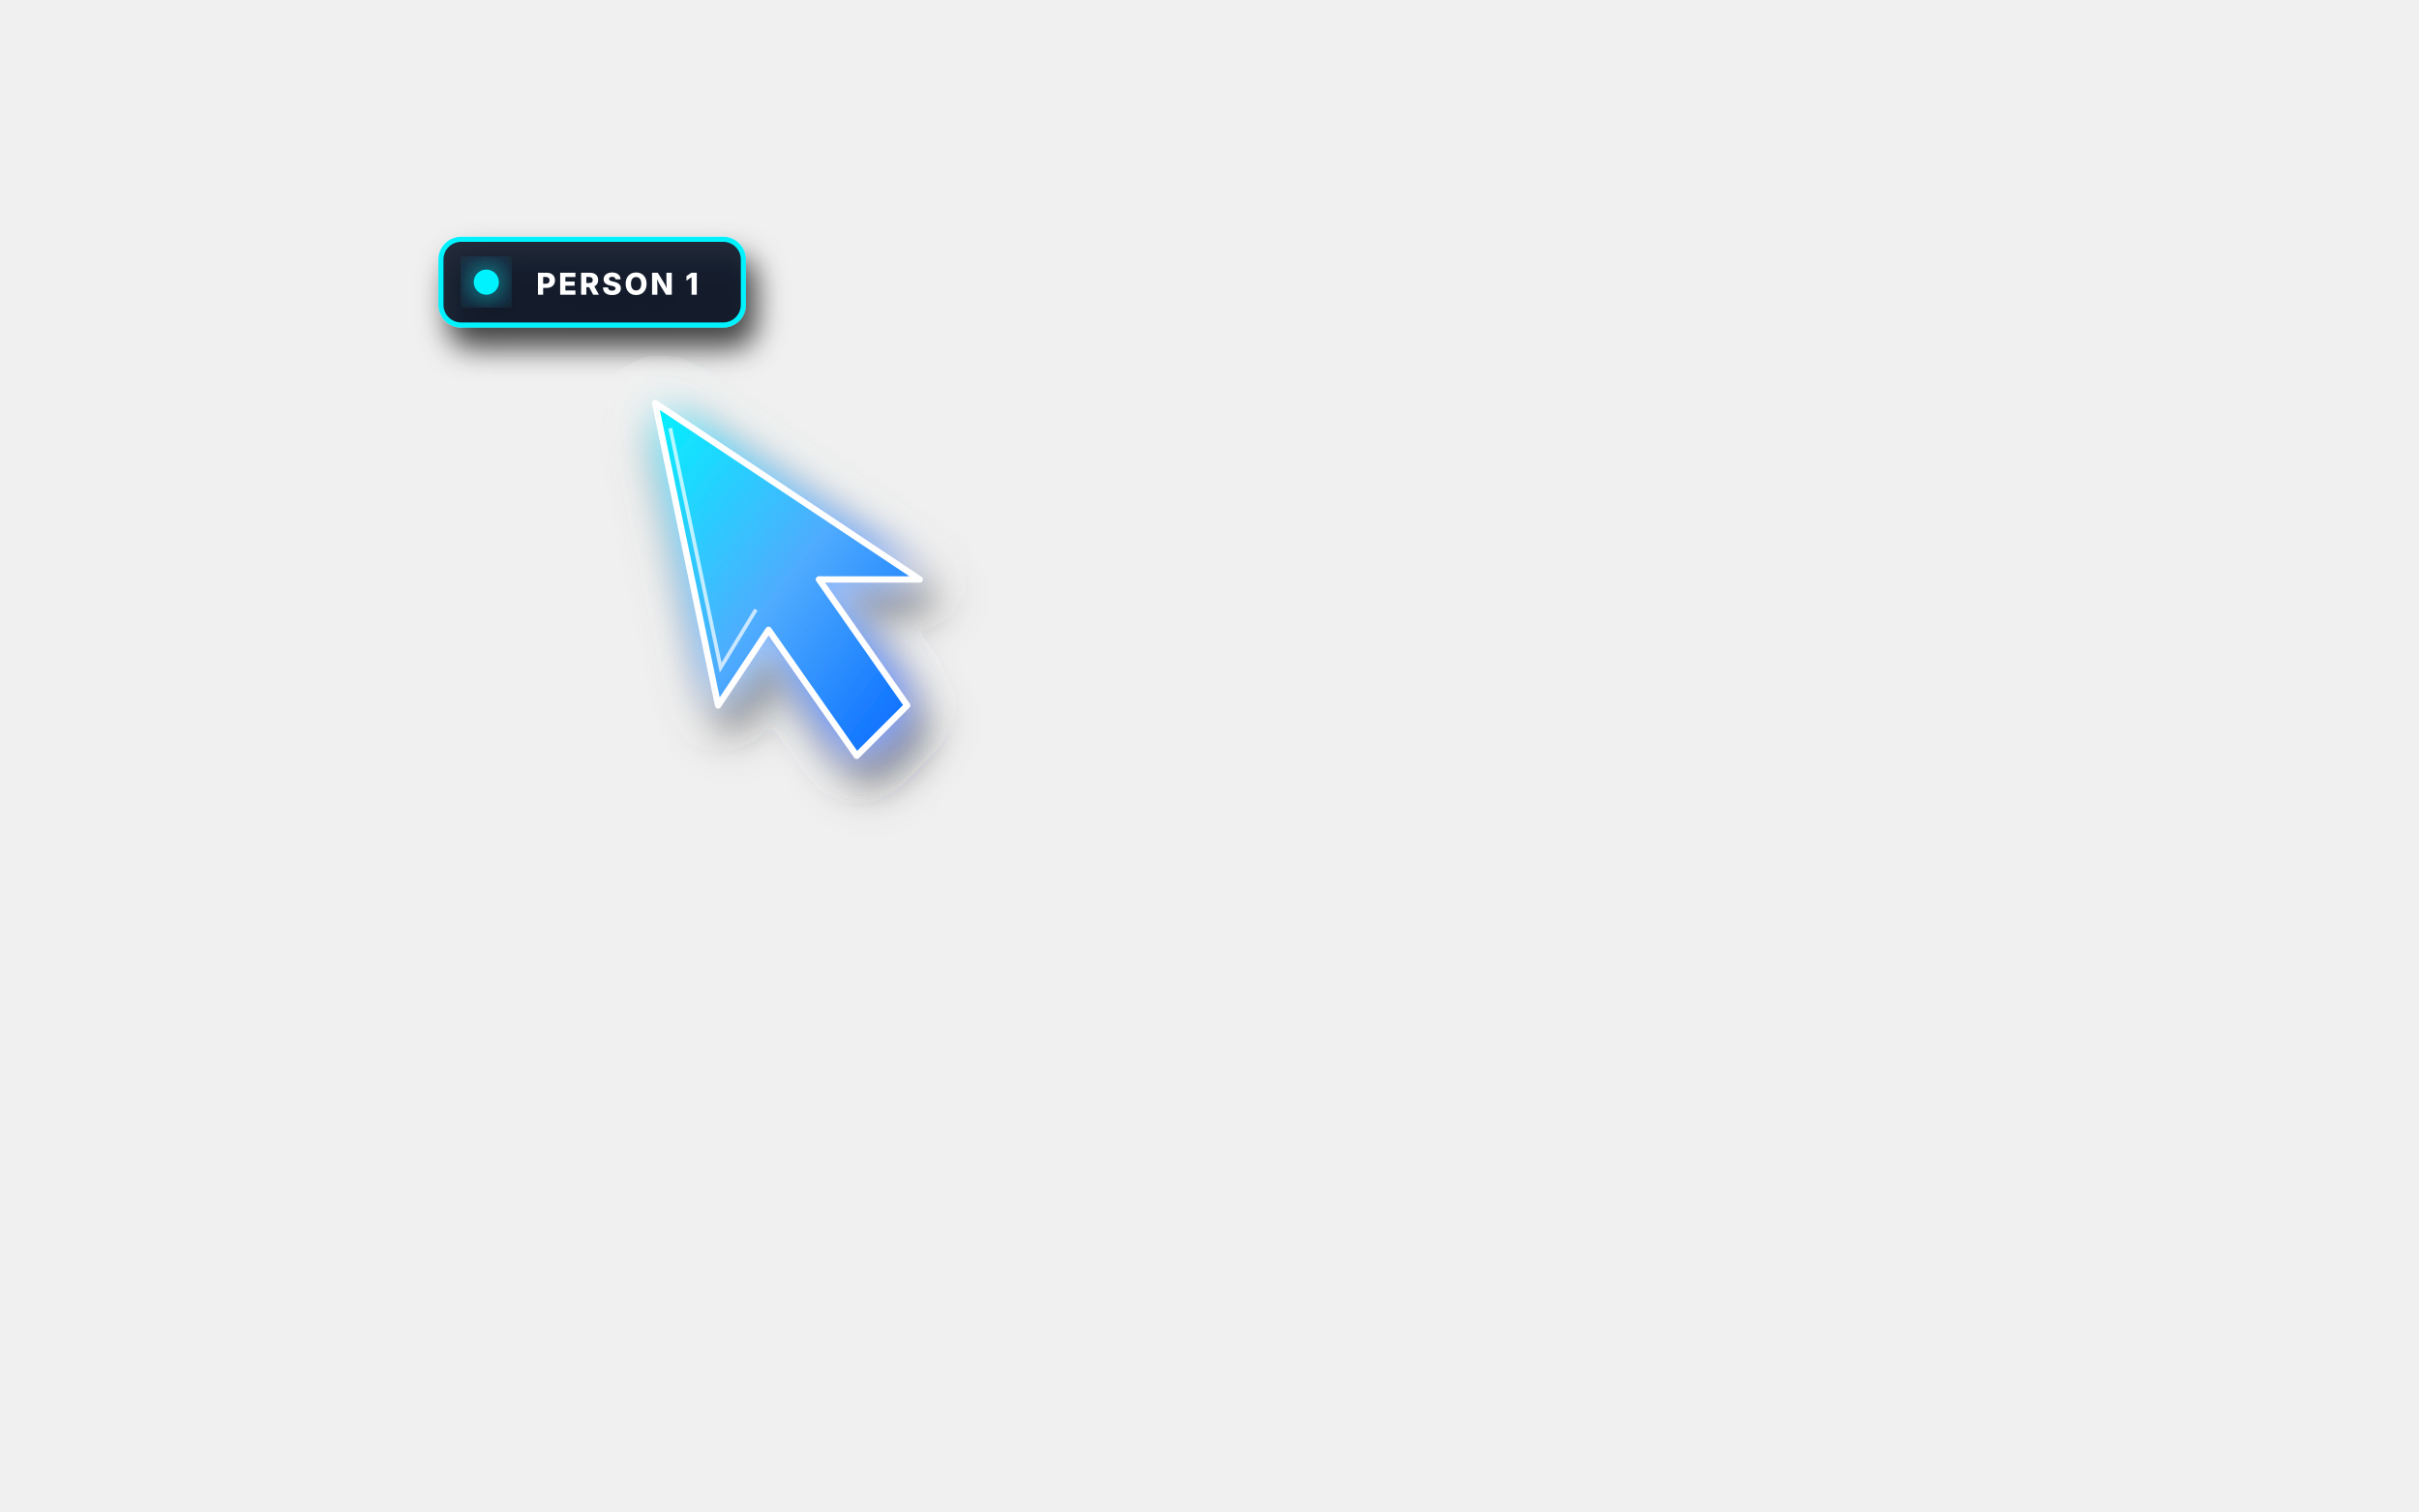
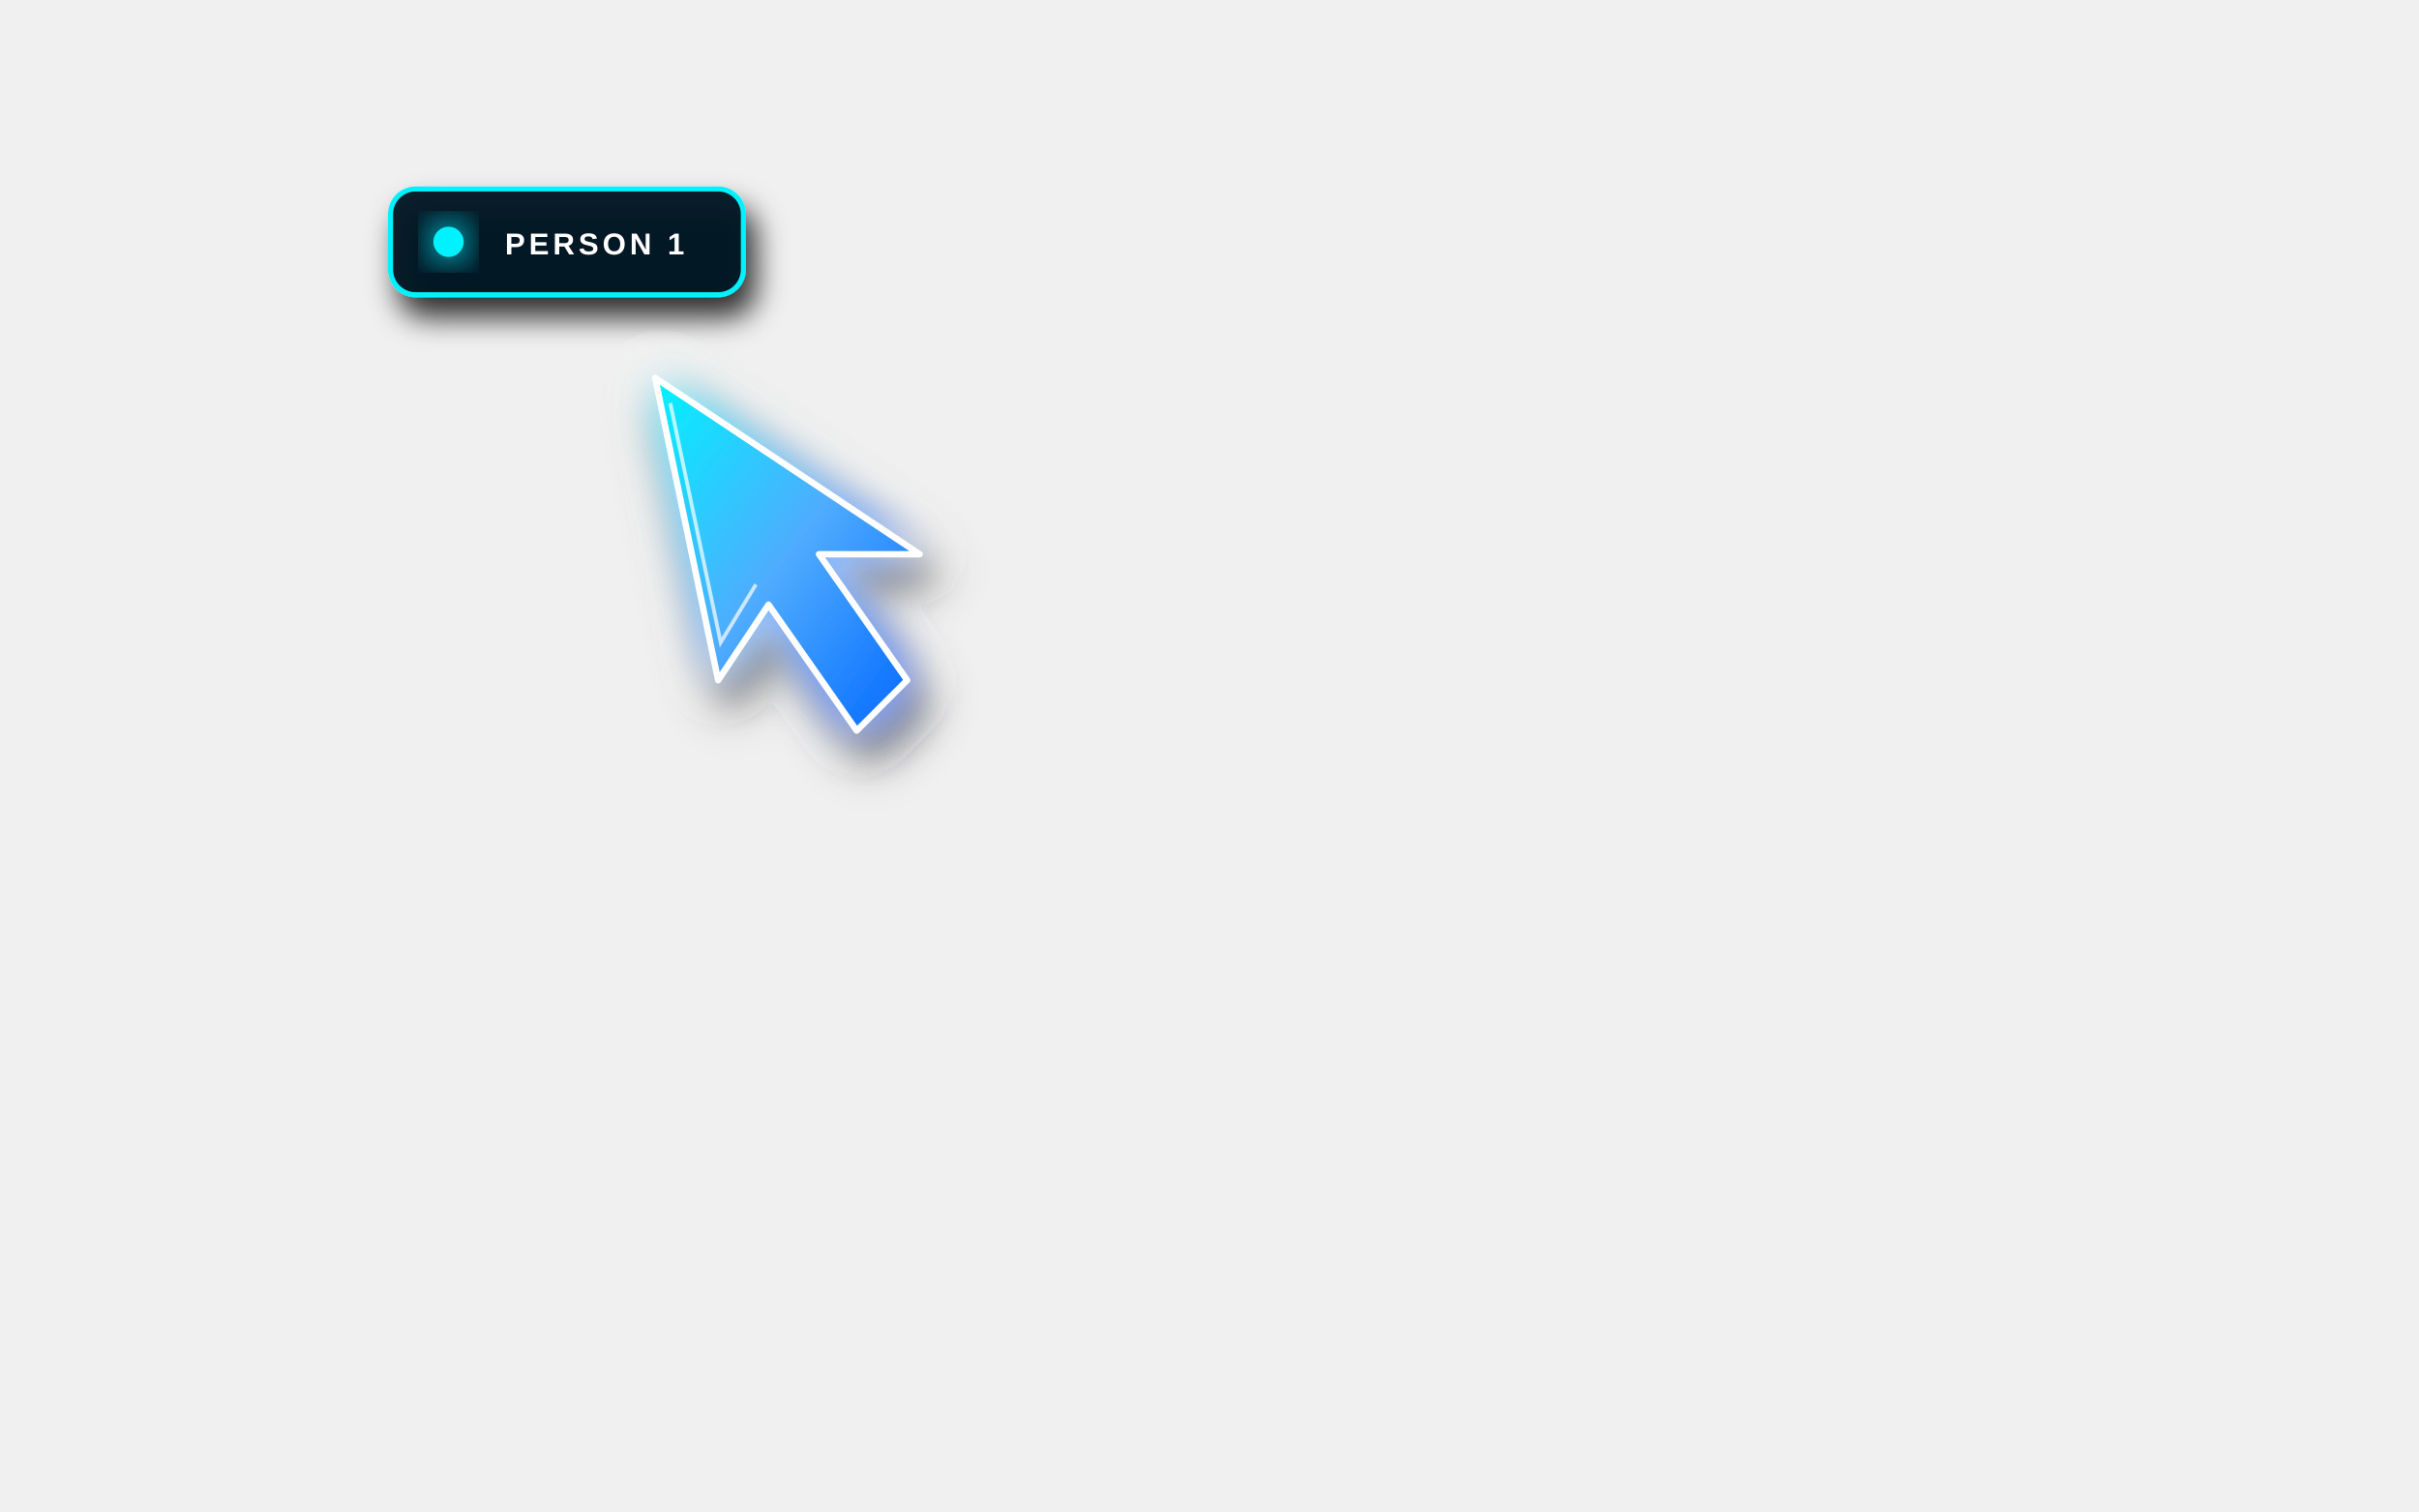
<svg xmlns="http://www.w3.org/2000/svg" viewBox="0 0 960 600" width="100%" height="100%">
  <defs>
    <filter id="glow-cyan" x="-50%" y="-50%" width="200%" height="200%">
      <feGaussianBlur stdDeviation="8" result="blur1" />
      <feGaussianBlur stdDeviation="3" result="blur2" />
      <feMerge>
        <feMergeNode in="blur1" />
        <feMergeNode in="blur2" />
        <feMergeNode in="SourceGraphic" />
      </feMerge>
    </filter>
    <filter id="drop-shadow" x="-30%" y="-30%" width="160%" height="160%">
-       <feDropShadow dx="4" dy="8" stdDeviation="6" flood-color="#000000" flood-opacity="0.8" />
+       <feDropShadow dx="4" dy="8" stdDeviation="6" flood-color="#000000" flood-opacity="0.85" />
    </filter>
    <linearGradient id="cyan-grad" x1="0%" y1="0%" x2="100%" y2="100%">
      <stop offset="0%" stop-color="#00F2FE" />
      <stop offset="50%" stop-color="#4FACFE" />
      <stop offset="100%" stop-color="#0066FF" />
    </linearGradient>
  </defs>
  <g id="layer-03-cyan-cursor" filter="url(#drop-shadow)">
+     <g filter="url(#glow-cyan)">
+       <polygon points="260,150 285,270 305,240 340,290 360,270 325,220 365,220" fill="url(#cyan-grad)" stroke="#ffffff" stroke-width="2.5" stroke-linejoin="round" />
+       <polyline points="266,160 286,255 300,232" stroke="#ffffff" stroke-width="1.5" stroke-opacity="0.7" fill="none" />
+     </g>
    <g>
-       <rect x="175" y="95" width="120" height="34" rx="8" fill="#0a1628" fill-opacity="0.9" stroke="#00F2FE" stroke-width="2" />
-       <circle cx="193" cy="112" r="5" fill="#00F2FE" filter="url(#glow-cyan)" />
-       <text x="245" y="117" font-family="'Segoe UI', 'Inter', sans-serif" font-size="12" font-weight="800" letter-spacing="1" fill="#ffffff" text-anchor="middle">PERSON 1</text>
-     </g>
-     <g filter="url(#glow-cyan)">
-       <polygon points="260,160 285,280 305,250 340,300 360,280 325,230 365,230" fill="url(#cyan-grad)" stroke="#ffffff" stroke-width="2.5" stroke-linejoin="round" />
-       <polyline points="266,170 286,265 300,242" stroke="#ffffff" stroke-width="1.5" stroke-opacity="0.7" fill="none" />
+       <rect x="155" y="75" width="140" height="42" rx="10" fill="#071222" fill-opacity="0.95" stroke="#00F2FE" stroke-width="2" />
+       <circle cx="178" cy="96" r="6" fill="#00F2FE" filter="url(#glow-cyan)" />
+       <text x="236" y="101" font-family="'Segoe UI', Arial, sans-serif" font-size="12" font-weight="900" letter-spacing="1.5" fill="#ffffff" text-anchor="middle">PERSON 1</text>
    </g>
  </g>
</svg>
